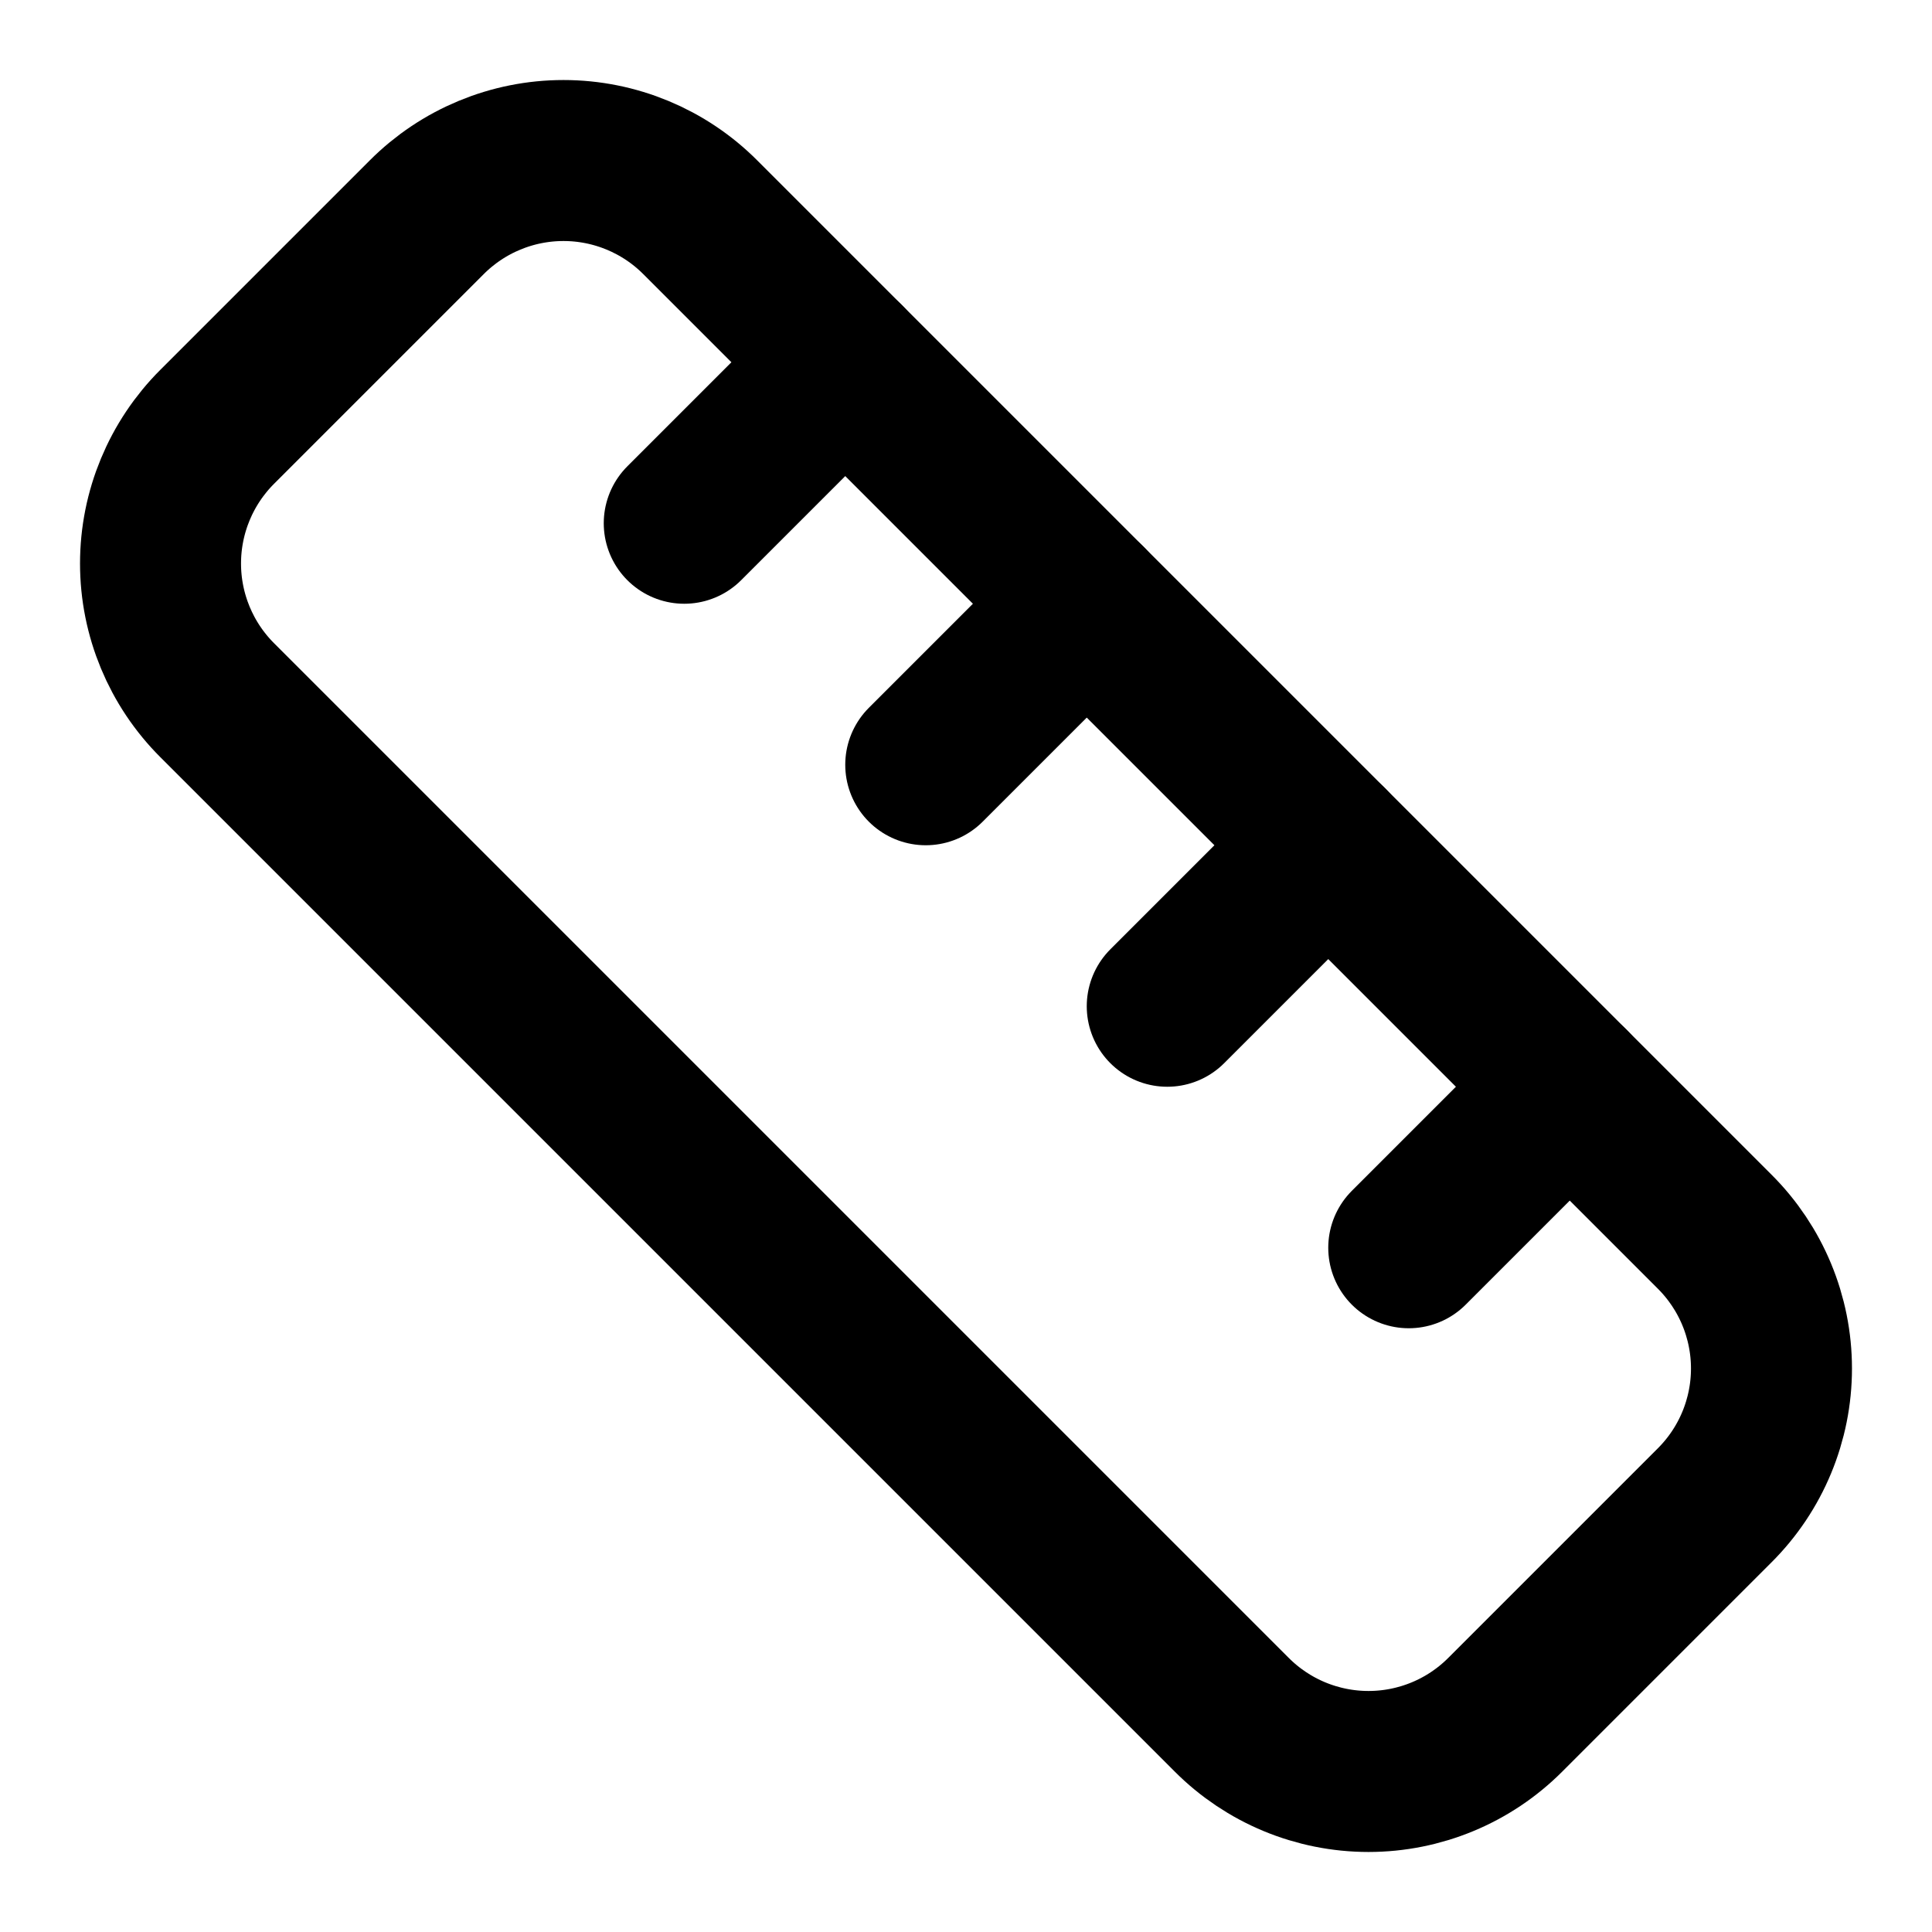
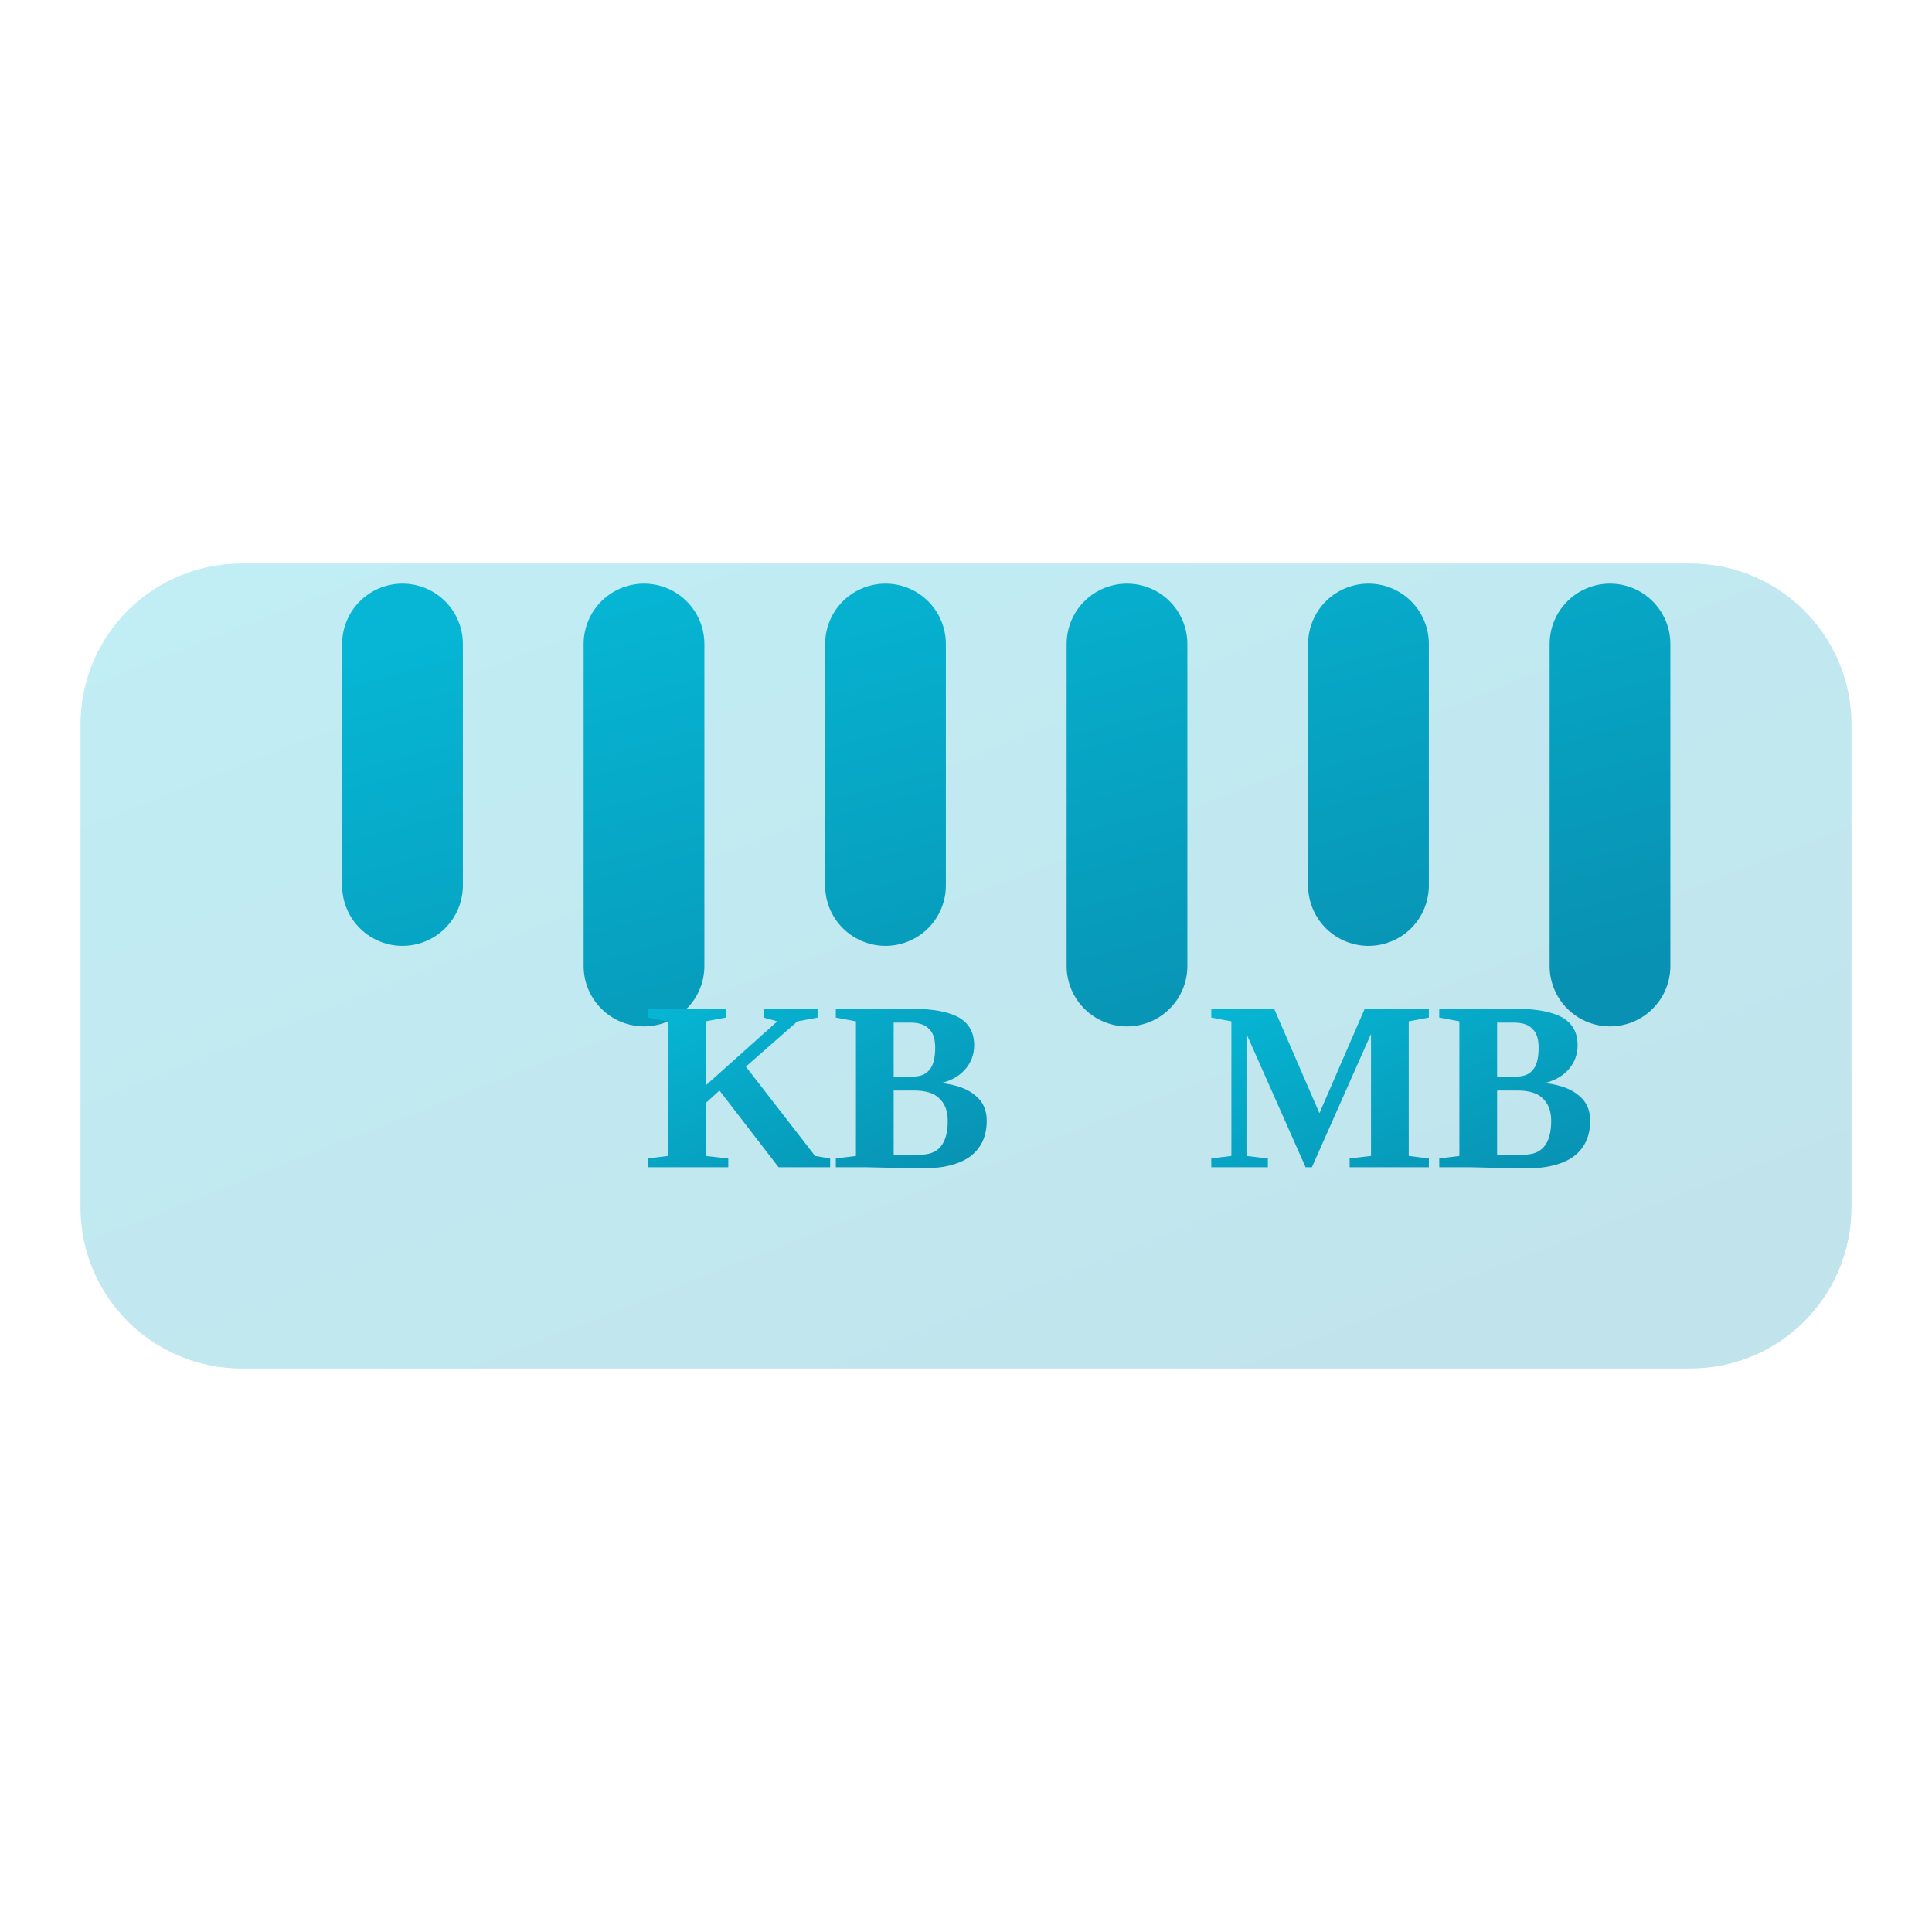
- <svg xmlns="http://www.w3.org/2000/svg" viewBox="0 0 24 24" fill="none" stroke="currentColor" stroke-width="2" stroke-linecap="round" stroke-linejoin="round">
-   <path d="M21.3 15.3a2.4 2.4 0 0 1 0 3.4l-2.6 2.6a2.4 2.4 0 0 1-3.4 0L2.7 8.7a2.4 2.4 0 0 1 0-3.4l2.6-2.6a2.4 2.4 0 0 1 3.4 0Z" />
-   <path d="m14.5 12.5 2-2" />
-   <path d="m11.5 9.5 2-2" />
-   <path d="m8.5 6.5 2-2" />
-   <path d="m17.5 15.5 2-2" />
+ <svg xmlns="http://www.w3.org/2000/svg" viewBox="0 0 24 24">
+   <defs>
+     <linearGradient id="ruleGrad" x1="0%" y1="0%" x2="100%" y2="100%">
+       <stop offset="0%" style="stop-color:#06b6d4" />
+       <stop offset="100%" style="stop-color:#0891b2" />
+     </linearGradient>
+   </defs>
+   <rect x="2" y="8" width="20" height="8" rx="1" fill="url(#ruleGrad)" opacity="0.25" stroke="url(#ruleGrad)" stroke-width="2" />
+   <path d="M5 8v3M8 8v4M11 8v3M14 8v4M17 8v3M20 8v4" stroke="url(#ruleGrad)" stroke-width="1.5" stroke-linecap="round" />
+   <text x="8" y="14.5" fill="url(#ruleGrad)" font-size="3" font-weight="bold">KB</text>
+   <text x="15" y="14.5" fill="url(#ruleGrad)" font-size="3" font-weight="bold">MB</text>
</svg>
